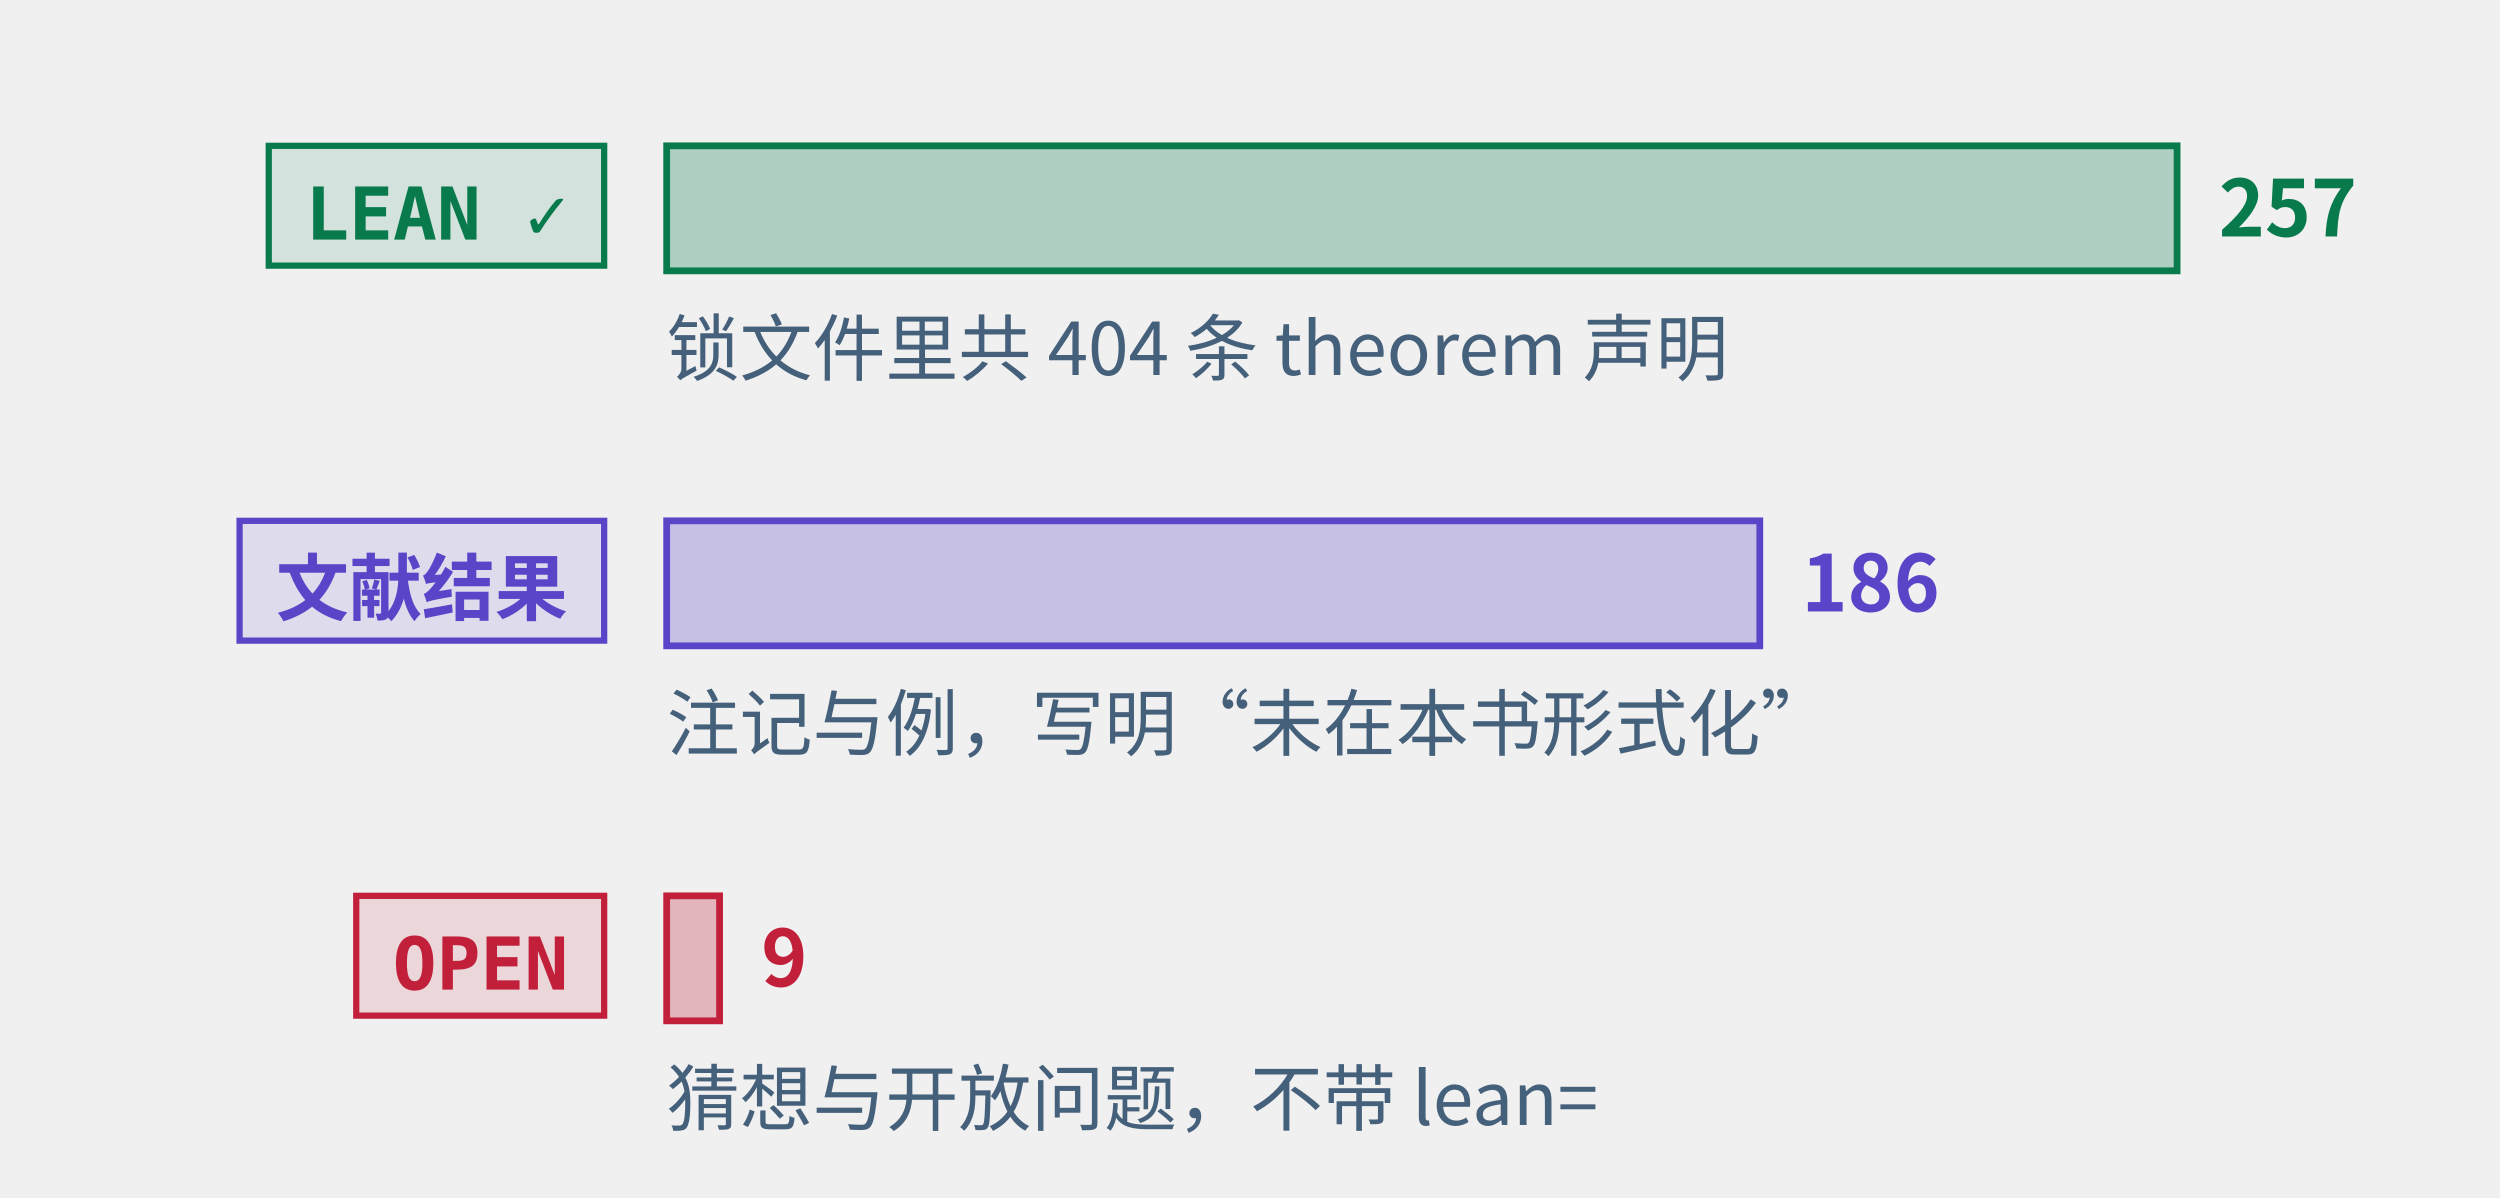
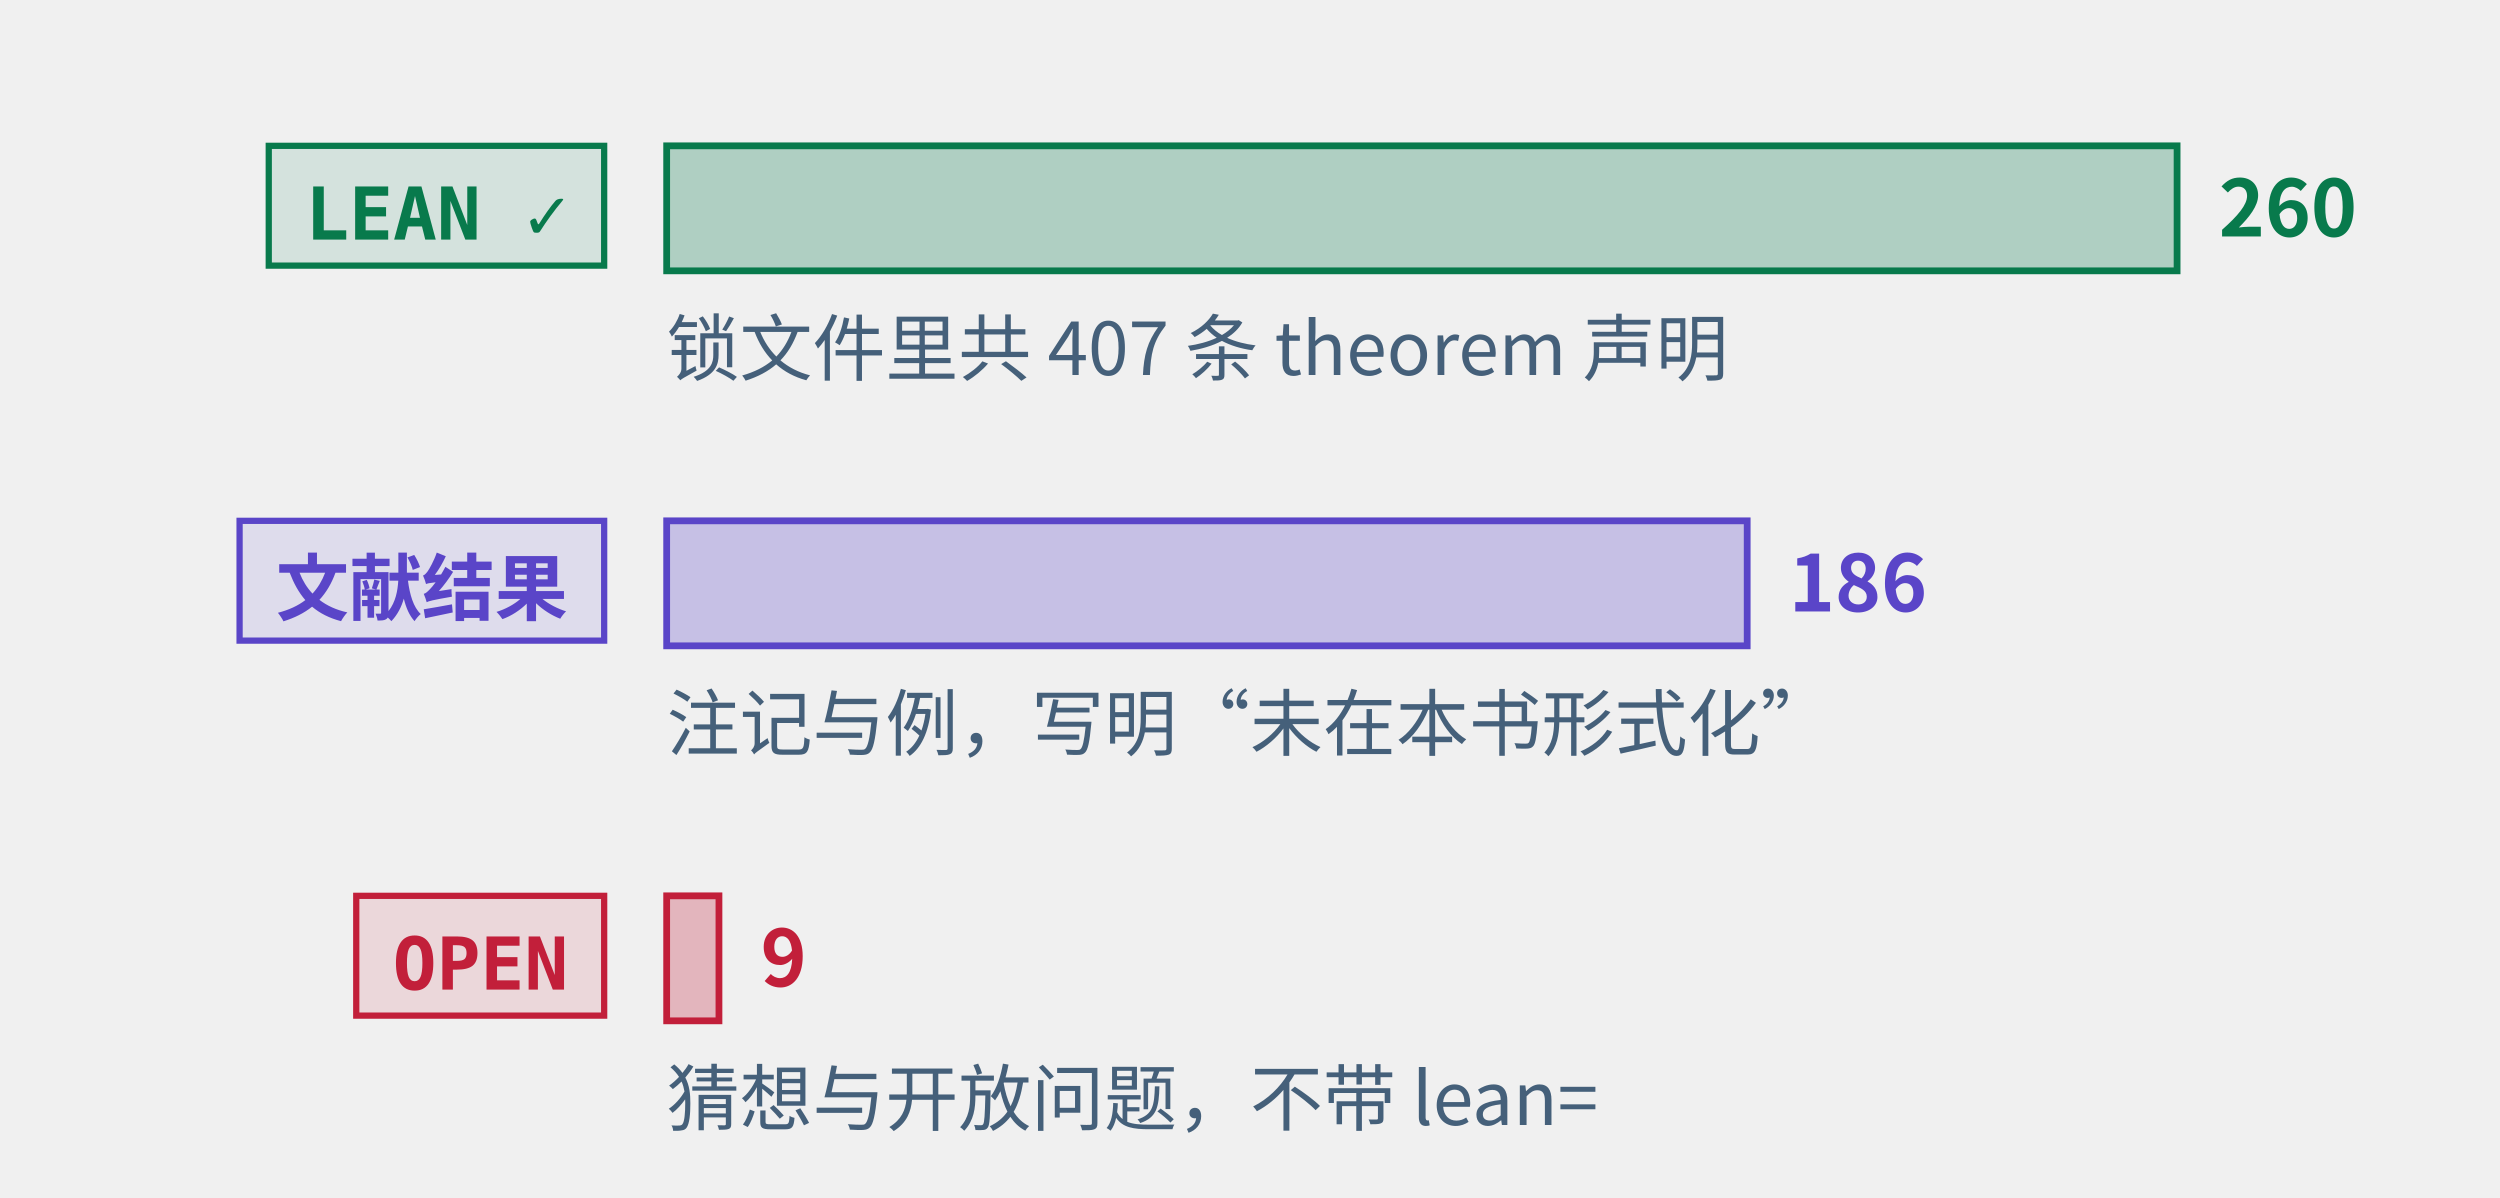
<svg xmlns="http://www.w3.org/2000/svg" class="tr-fig" data-tr-fig="prelude-three-tiers" data-lang="zh" viewBox="0 0 480 230" width="480" height="230" font-family="'Noto Sans SC', 'Noto Sans CJK SC', 'Source Sans 3', 'PingFang SC', 'Microsoft YaHei', system-ui, sans-serif" role="img" aria-label="三条横条，各配一个标签。最上面一条绿色，标签 LEAN ✓，是带 Lean 引用的定理、引理、命题与推论的条数，最长；中间一条紫色，标签“文献结果”，是标明文献结果的注记与例的条数；最下面一条红色，标签 OPEN，是开放猜想与开放问题的条数，很短。每条横条末端写着条数，绿色一条下面另注锁文件里 theorem 声明的条数。">
  <style>.ts-ink{stroke:#0b1622}.tf-ink{fill:#0b1622}.ts-dim{stroke:#45607a}.tf-dim{fill:#45607a}.ts-faint{stroke:#9db3c4}.tf-faint{fill:#9db3c4}.ts-edge{stroke:#b9d0dd}.tf-edge{fill:#b9d0dd}.ts-hot{stroke:#5f9bb5}.tf-hot{fill:#5f9bb5}.ts-bg{stroke:#ffffff}.tf-bg{fill:#ffffff}.ts-panel{stroke:#eef5f9}.tf-panel{fill:#eef5f9}.ts-sheet{stroke:#f7fbfd}.tf-sheet{fill:#f7fbfd}.ts-cyan{stroke:#007c8a}.tf-cyan{fill:#007c8a}.ts-magenta{stroke:#b0128f}.tf-magenta{fill:#b0128f}.ts-amber{stroke:#946200}.tf-amber{fill:#946200}.ts-violet{stroke:#5a45c8}.tf-violet{fill:#5a45c8}.ts-ok{stroke:#087a4c}.tf-ok{fill:#087a4c}.ts-warn{stroke:#c21f3a}.tf-warn{fill:#c21f3a}.ts-blue{stroke:#1d5fd0}.tf-blue{fill:#1d5fd0}.ts-orange{stroke:#b85410}.tf-orange{fill:#b85410}.ts-sigma{stroke:#28405a}.tf-sigma{fill:#28405a}@media (prefers-color-scheme:dark){.ts-ink{stroke:#d4efff}.tf-ink{fill:#d4efff}.ts-dim{stroke:#6f8ea5}.tf-dim{fill:#6f8ea5}.ts-faint{stroke:#34506a}.tf-faint{fill:#34506a}.ts-edge{stroke:#143049}.tf-edge{fill:#143049}.ts-hot{stroke:#1f5d7c}.tf-hot{fill:#1f5d7c}.ts-bg{stroke:#03060c}.tf-bg{fill:#03060c}.ts-panel{stroke:#07101b}.tf-panel{fill:#07101b}.ts-sheet{stroke:#050c16}.tf-sheet{fill:#050c16}.ts-cyan{stroke:#19f0ff}.tf-cyan{fill:#19f0ff}.ts-magenta{stroke:#ff2fd0}.tf-magenta{fill:#ff2fd0}.ts-amber{stroke:#ffc83d}.tf-amber{fill:#ffc83d}.ts-violet{stroke:#9d8cff}.tf-violet{fill:#9d8cff}.ts-ok{stroke:#46ffb2}.tf-ok{fill:#46ffb2}.ts-warn{stroke:#ff5064}.tf-warn{fill:#ff5064}.ts-blue{stroke:#2a7bff}.tf-blue{fill:#2a7bff}.ts-orange{stroke:#ff8a3c}.tf-orange{fill:#ff8a3c}.ts-sigma{stroke:#cfe3ff}.tf-sigma{fill:#cfe3ff}}</style>
  <rect x="51.6" y="28" width="64.4" height="23" class="ts-ok tf-ok" stroke-width="1.2" fill-opacity="0.12" />
  <text class="tf-ok tr-fig-mono" x="58.6" y="46" font-size="14" font-family="'JetBrains Mono', 'DejaVu Sans Mono', ui-monospace, Menlo, Consolas, monospace" font-weight="600">LEAN ✓</text>
  <rect x="128" y="28" width="290" height="24" class="ts-ok tf-ok" stroke-width="1.3" fill-opacity="0.28" />
-   <text class="tf-ok" x="426" y="45.4" font-size="15" font-weight="600">257</text>
+   <text class="tf-ok" x="426" y="45.4" font-size="15" font-weight="600">260</text>
  <rect x="46" y="100" width="70" height="23" class="ts-violet tf-violet" stroke-width="1.2" fill-opacity="0.12" />
  <text class="tf-violet tr-fig-mono" x="53" y="118" font-size="14" font-family="'JetBrains Mono', 'DejaVu Sans Mono', ui-monospace, Menlo, Consolas, monospace" font-weight="600">文献结果</text>
-   <rect x="128" y="100" width="209.88" height="24" class="ts-violet tf-violet" stroke-width="1.3" fill-opacity="0.28" />
-   <text class="tf-violet" x="345.88" y="117.4" font-size="15" font-weight="600">186</text>
+   <rect x="128" y="100" width="207.46" height="24" class="ts-violet tf-violet" stroke-width="1.3" fill-opacity="0.28" />
+   <text class="tf-violet" x="343.46" y="117.4" font-size="15" font-weight="600">186</text>
  <rect x="68.4" y="172" width="47.6" height="23" class="ts-warn tf-warn" stroke-width="1.2" fill-opacity="0.12" />
  <text class="tf-warn tr-fig-mono" x="75.4" y="190" font-size="14" font-family="'JetBrains Mono', 'DejaVu Sans Mono', ui-monospace, Menlo, Consolas, monospace" font-weight="600">OPEN</text>
-   <rect x="128" y="172" width="10.16" height="24" class="ts-warn tf-warn" stroke-width="1.3" fill-opacity="0.28" />
-   <text class="tf-warn" x="146.16" y="189.4" font-size="15" font-weight="600">9</text>
-   <text class="tf-dim" x="128" y="72" font-size="14">锁文件里共 404 条 theorem 声明</text>
+   <rect x="128" y="172" width="10.04" height="24" class="ts-warn tf-warn" stroke-width="1.3" fill-opacity="0.28" />
+   <text class="tf-warn" x="146.04" y="189.4" font-size="15" font-weight="600">9</text>
+   <text class="tf-dim" x="128" y="72" font-size="14">锁文件里共 407 条 theorem 声明</text>
  <text class="tf-dim" x="128" y="144" font-size="14">注记与例，写明“未在本书形式化”</text>
  <text class="tf-dim" x="128" y="216" font-size="14">猜想与开放问题，不带 lean=</text>
</svg>
